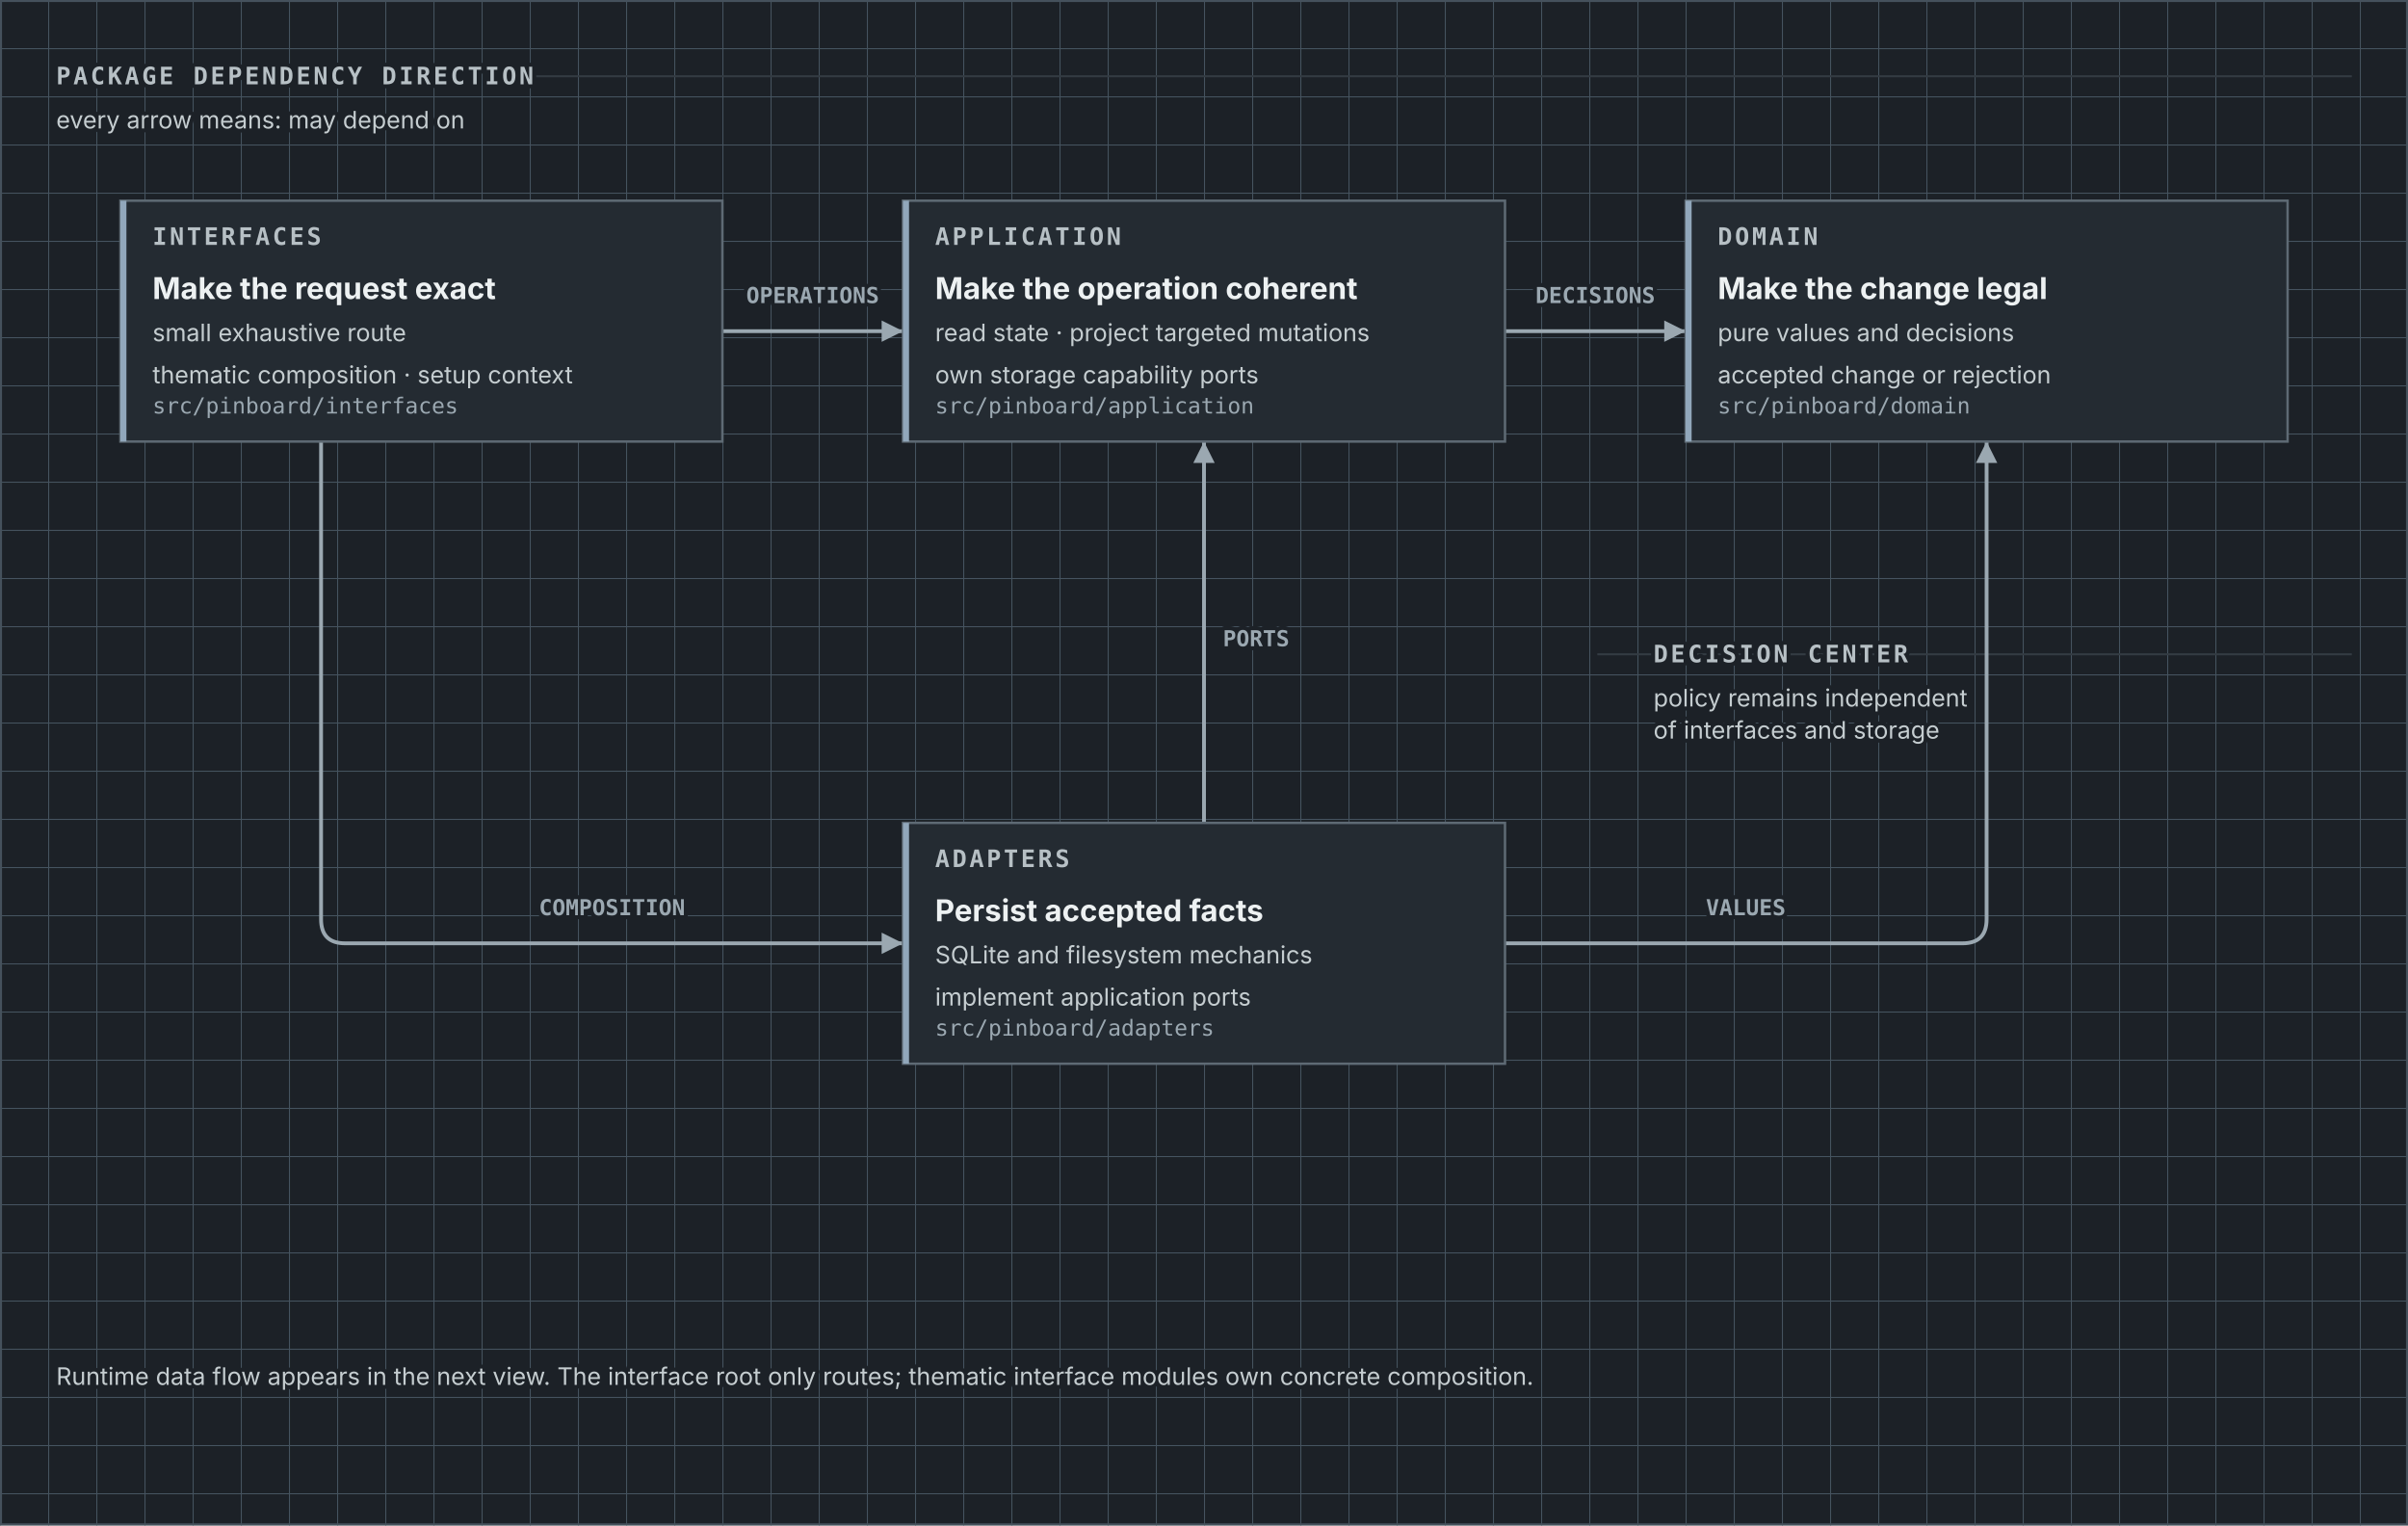
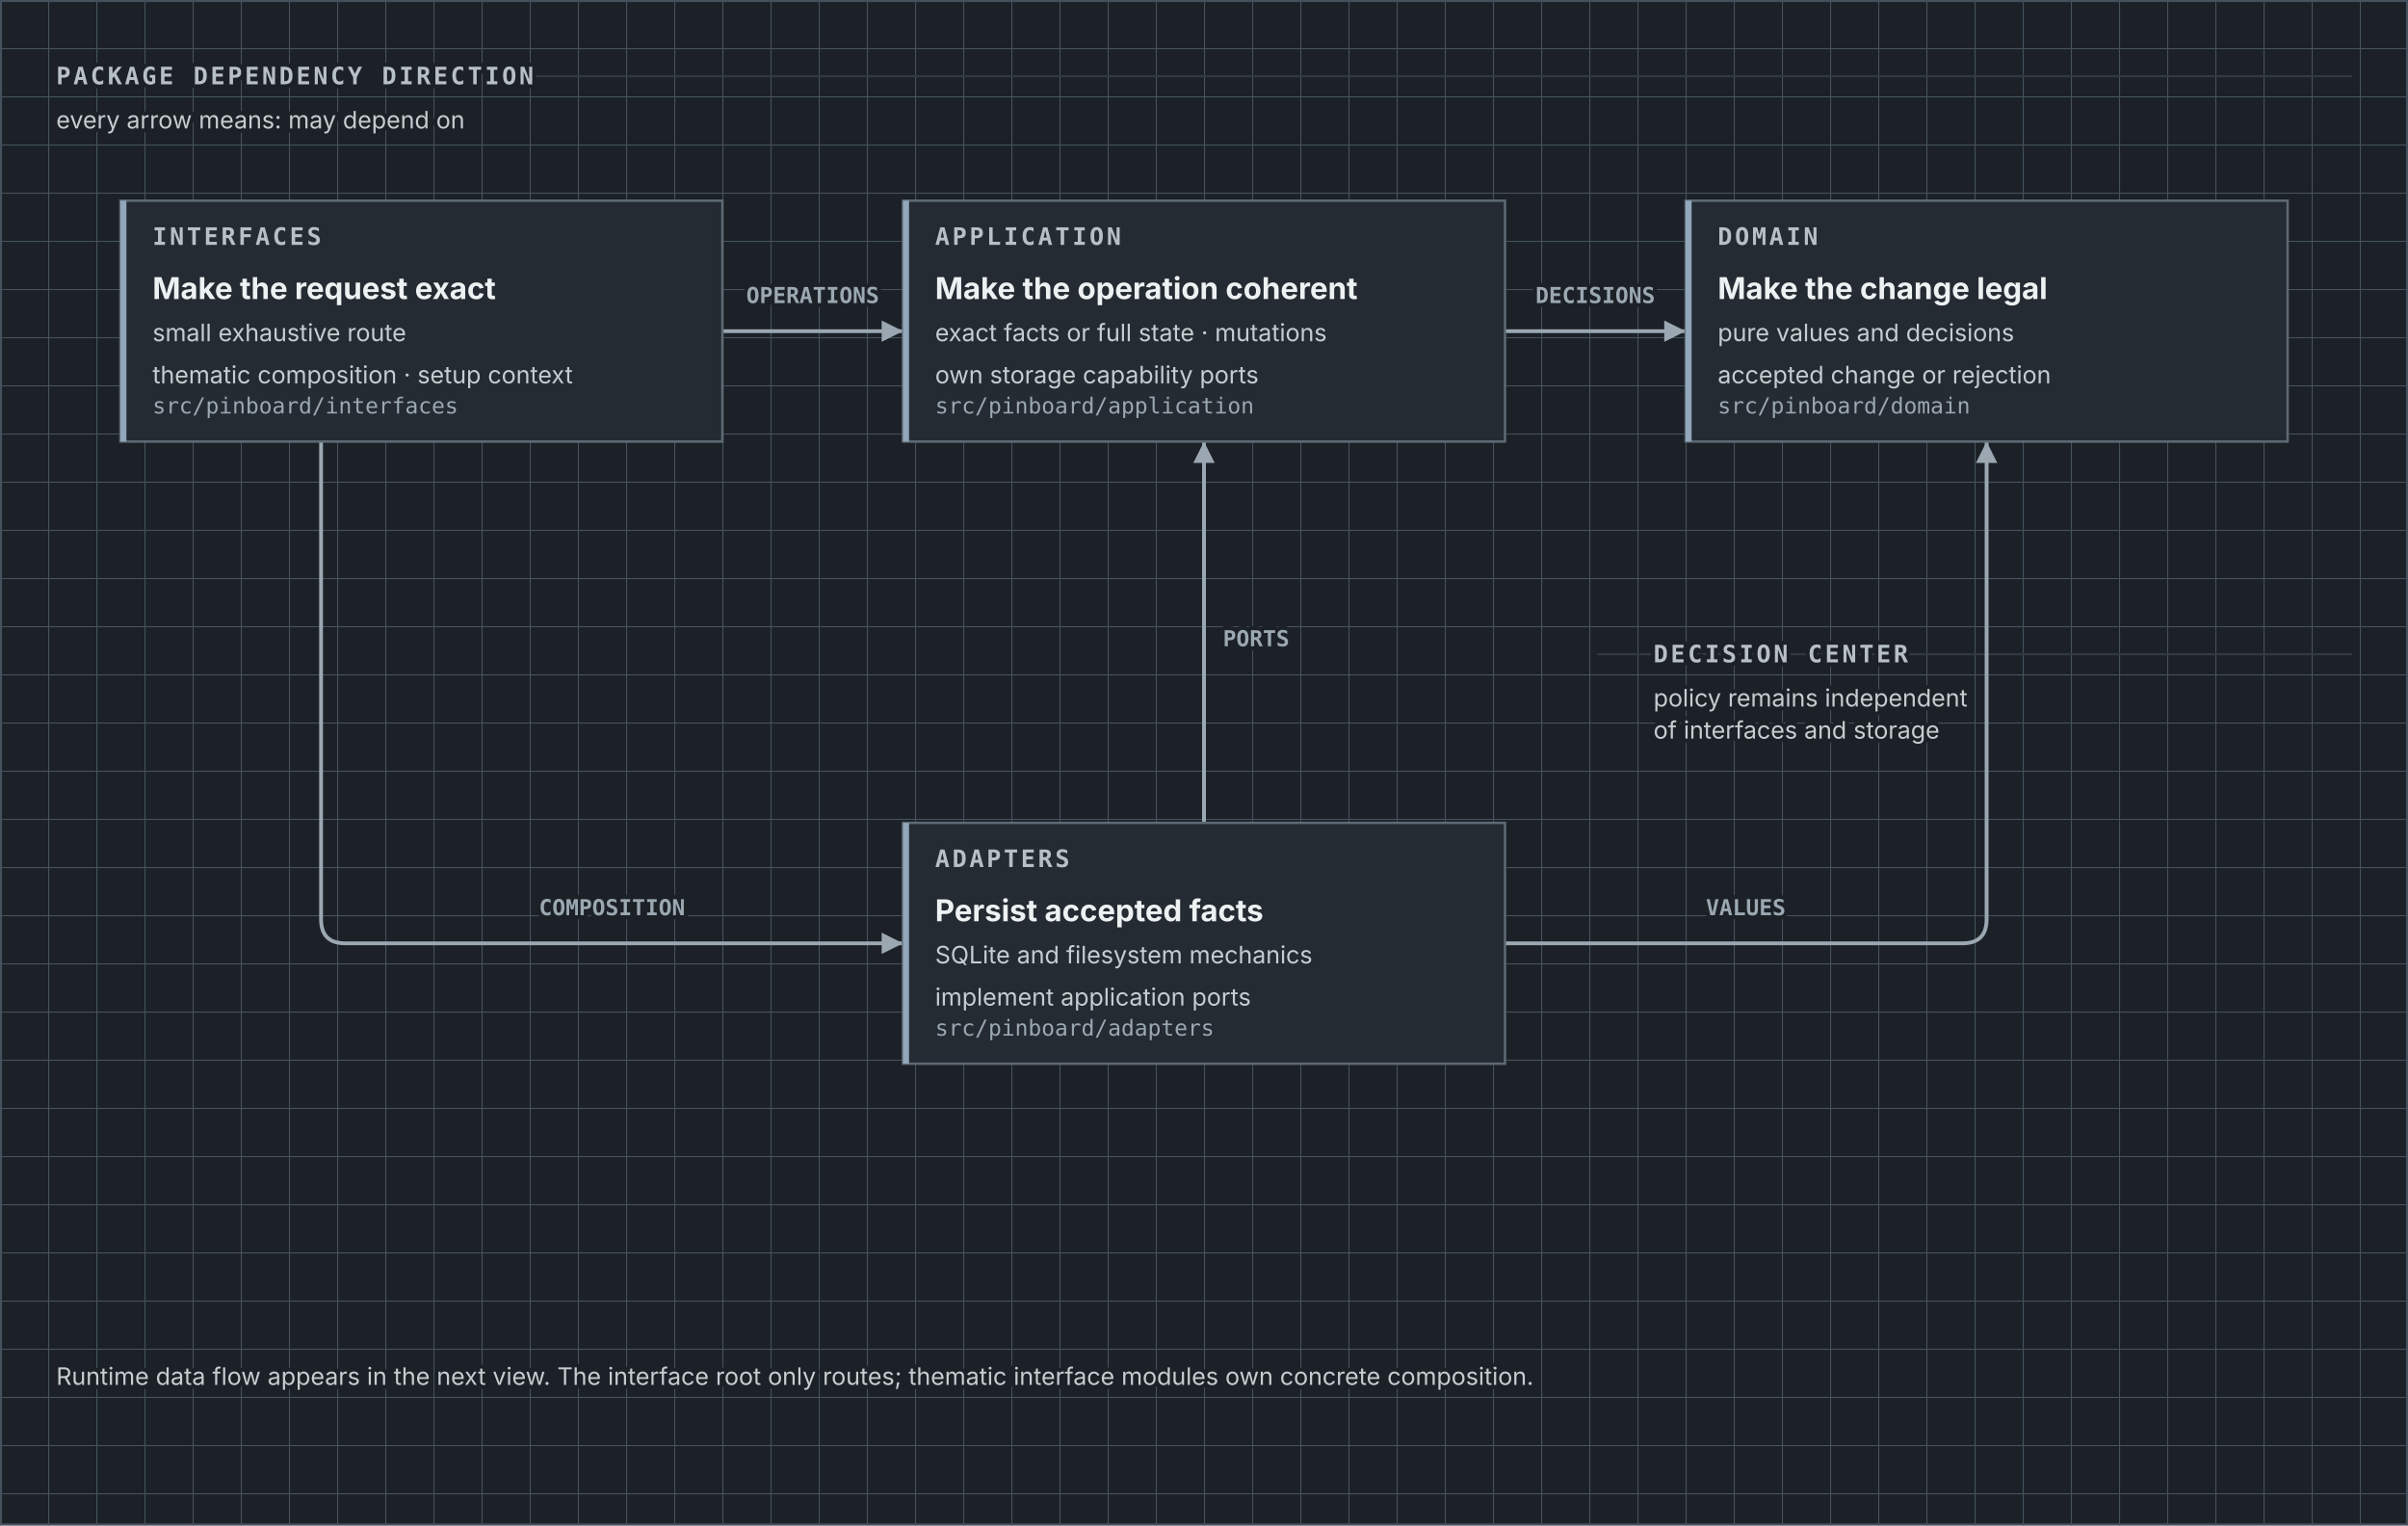
<svg xmlns="http://www.w3.org/2000/svg" role="img" aria-labelledby="title description" viewBox="0 0 1200 760">
  <defs>
    <pattern id="grid" width="24" height="24" patternUnits="userSpaceOnUse">
      <path d="M24 0H0V24" fill="none" stroke="#45535f" stroke-width="1" />
    </pattern>
    <marker id="arrow" viewBox="0 0 10 10" refX="9" refY="5" markerWidth="7" markerHeight="7" orient="auto">
      <path d="M1 1L9 5L1 9Z" fill="#9ba8b1" />
    </marker>
    <style>
      text { font-family: ui-sans-serif, system-ui, -apple-system, BlinkMacSystemFont, "Segoe UI", sans-serif; fill: #edf1f2; }
      .section-label, .box-label, .box-meta, .connector-label, .note-meta { font-family: ui-monospace, SFMono-Regular, Menlo, monospace; }
      .section-label, .box-label { font-size: 12px; font-weight: 700; letter-spacing: 0.11em; fill: #b7c0c5; }
      .section-subtitle { font-size: 12px; fill: #c5cdd0; }
      .guide { stroke: #333b42; stroke-width: 1; }
      .connector { fill: none; stroke: #9ba8b1; stroke-width: 1.9; stroke-linecap: round; }
      .connector-label { font-size: 11px; font-weight: 700; fill: #9ba8b1; }
      .box { fill: #242b32; stroke: #5e6a74; stroke-width: 1.2; }
      .box-title { font-size: 15px; font-weight: 700; }
      .box-body { font-size: 12px; fill: #c5cdd0; }
      .box-meta { font-size: 11px; fill: #9ba8b1; }
      .note { fill: #c5cdd0; }
      .note-meta { font-weight: 700; letter-spacing: 0.08em; fill: #b7c0c5; }
      .canvas-text { paint-order: stroke fill; stroke: #1c2127; stroke-width: 4px; stroke-linejoin: round; }
    </style>
  </defs>
  <rect width="1200" height="760" fill="#1c2127" />
  <rect width="1200" height="760" fill="url(#grid)" />
  <rect x="0.5" y="0.5" width="1199" height="759" fill="none" stroke="#45515c" />
  <line x1="250" y1="38" x2="1172" y2="38" class="guide" />
  <line x1="796" y1="326" x2="1172" y2="326" class="guide" />
  <path d="M360 165L450 165" class="connector" marker-end="url(#arrow)" />
  <path d="M750 165L840 165" class="connector" marker-end="url(#arrow)" />
  <path d="M160 220L160 458Q160 470 172 470L450 470" class="connector" marker-end="url(#arrow)" />
  <path d="M600 410L600 220" class="connector" marker-end="url(#arrow)" />
  <path d="M750 470L978 470Q990 470 990 458L990 220" class="connector" marker-end="url(#arrow)" />
  <rect x="60" y="100" width="300" height="120" class="box" />
  <rect x="60" y="100" width="3" height="120" fill="#91a7bb" />
  <rect x="450" y="100" width="300" height="120" class="box" />
  <rect x="450" y="100" width="3" height="120" fill="#91a7bb" />
  <rect x="840" y="100" width="300" height="120" class="box" />
  <rect x="840" y="100" width="3" height="120" fill="#91a7bb" />
  <rect x="450" y="410" width="300" height="120" class="box" />
  <rect x="450" y="410" width="3" height="120" fill="#91a7bb" />
  <text x="28" y="42" class="section-label canvas-text">PACKAGE DEPENDENCY DIRECTION</text>
  <text x="28" y="64" class="section-subtitle canvas-text">every arrow means: may depend on</text>
  <text x="824" y="330" class="section-label canvas-text">DECISION CENTER</text>
  <text x="824" y="352" class="section-subtitle canvas-text">policy remains independent</text>
  <text x="824" y="368" class="section-subtitle canvas-text">of interfaces and storage</text>
  <text x="405" y="151" text-anchor="middle" class="connector-label canvas-text">OPERATIONS</text>
  <text x="795" y="151" text-anchor="middle" class="connector-label canvas-text">DECISIONS</text>
  <text x="305" y="456" text-anchor="middle" class="connector-label canvas-text">COMPOSITION</text>
  <text x="626" y="322" text-anchor="middle" class="connector-label canvas-text">PORTS</text>
  <text x="870" y="456" text-anchor="middle" class="connector-label canvas-text">VALUES</text>
  <text x="76" y="122" class="box-label">INTERFACES</text>
  <text x="76" y="149" class="box-title">Make the request exact</text>
  <text x="76" y="170" class="box-body">small exhaustive route</text>
  <text x="76" y="191" class="box-body">thematic composition · setup context</text>
  <text x="76" y="206" class="box-meta">src/pinboard/interfaces</text>
  <text x="466" y="122" class="box-label">APPLICATION</text>
  <text x="466" y="149" class="box-title">Make the operation coherent</text>
-   <text x="466" y="170" class="box-body">read state · project targeted mutations</text>
+   <text x="466" y="170" class="box-body">exact facts or full state · mutations</text>
  <text x="466" y="191" class="box-body">own storage capability ports</text>
  <text x="466" y="206" class="box-meta">src/pinboard/application</text>
  <text x="856" y="122" class="box-label">DOMAIN</text>
  <text x="856" y="149" class="box-title">Make the change legal</text>
  <text x="856" y="170" class="box-body">pure values and decisions</text>
  <text x="856" y="191" class="box-body">accepted change or rejection</text>
  <text x="856" y="206" class="box-meta">src/pinboard/domain</text>
  <text x="466" y="432" class="box-label">ADAPTERS</text>
  <text x="466" y="459" class="box-title">Persist accepted facts</text>
  <text x="466" y="480" class="box-body">SQLite and filesystem mechanics</text>
  <text x="466" y="501" class="box-body">implement application ports</text>
  <text x="466" y="516" class="box-meta">src/pinboard/adapters</text>
  <text x="28" y="690" text-anchor="start" font-size="12" class="note canvas-text">Runtime data flow appears in the next view. The interface root only routes; thematic interface modules own concrete composition.</text>
</svg>
